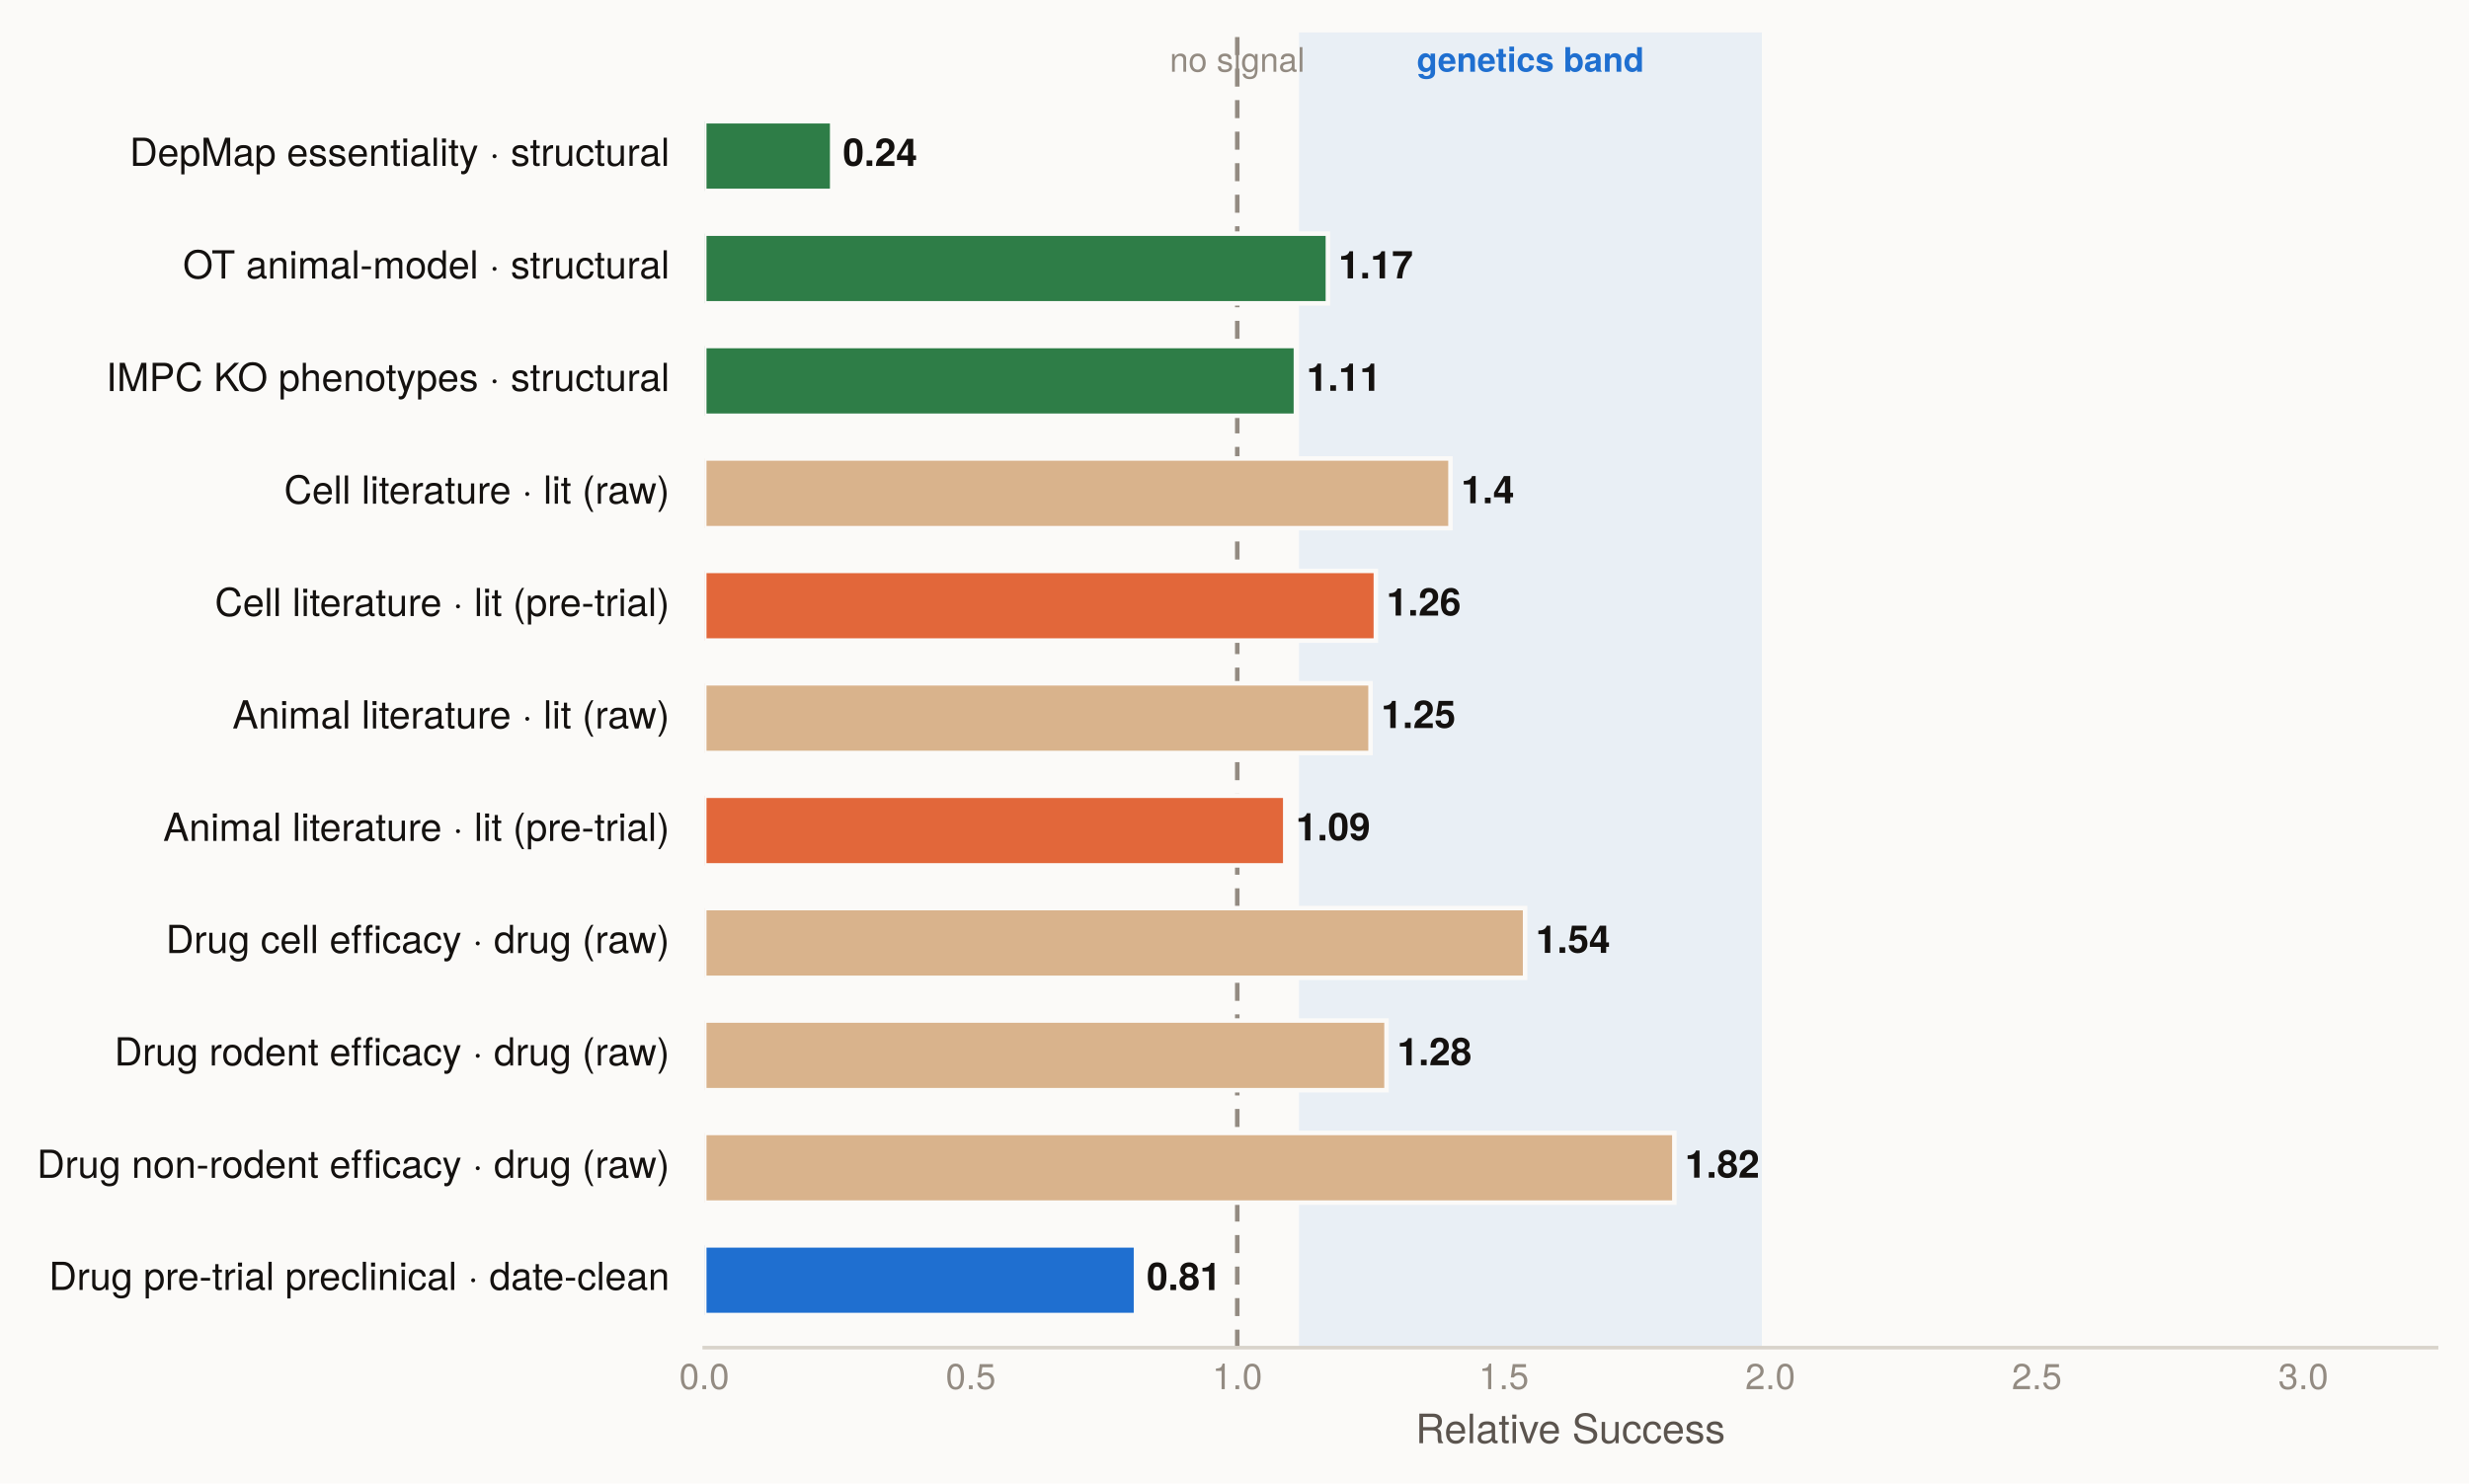
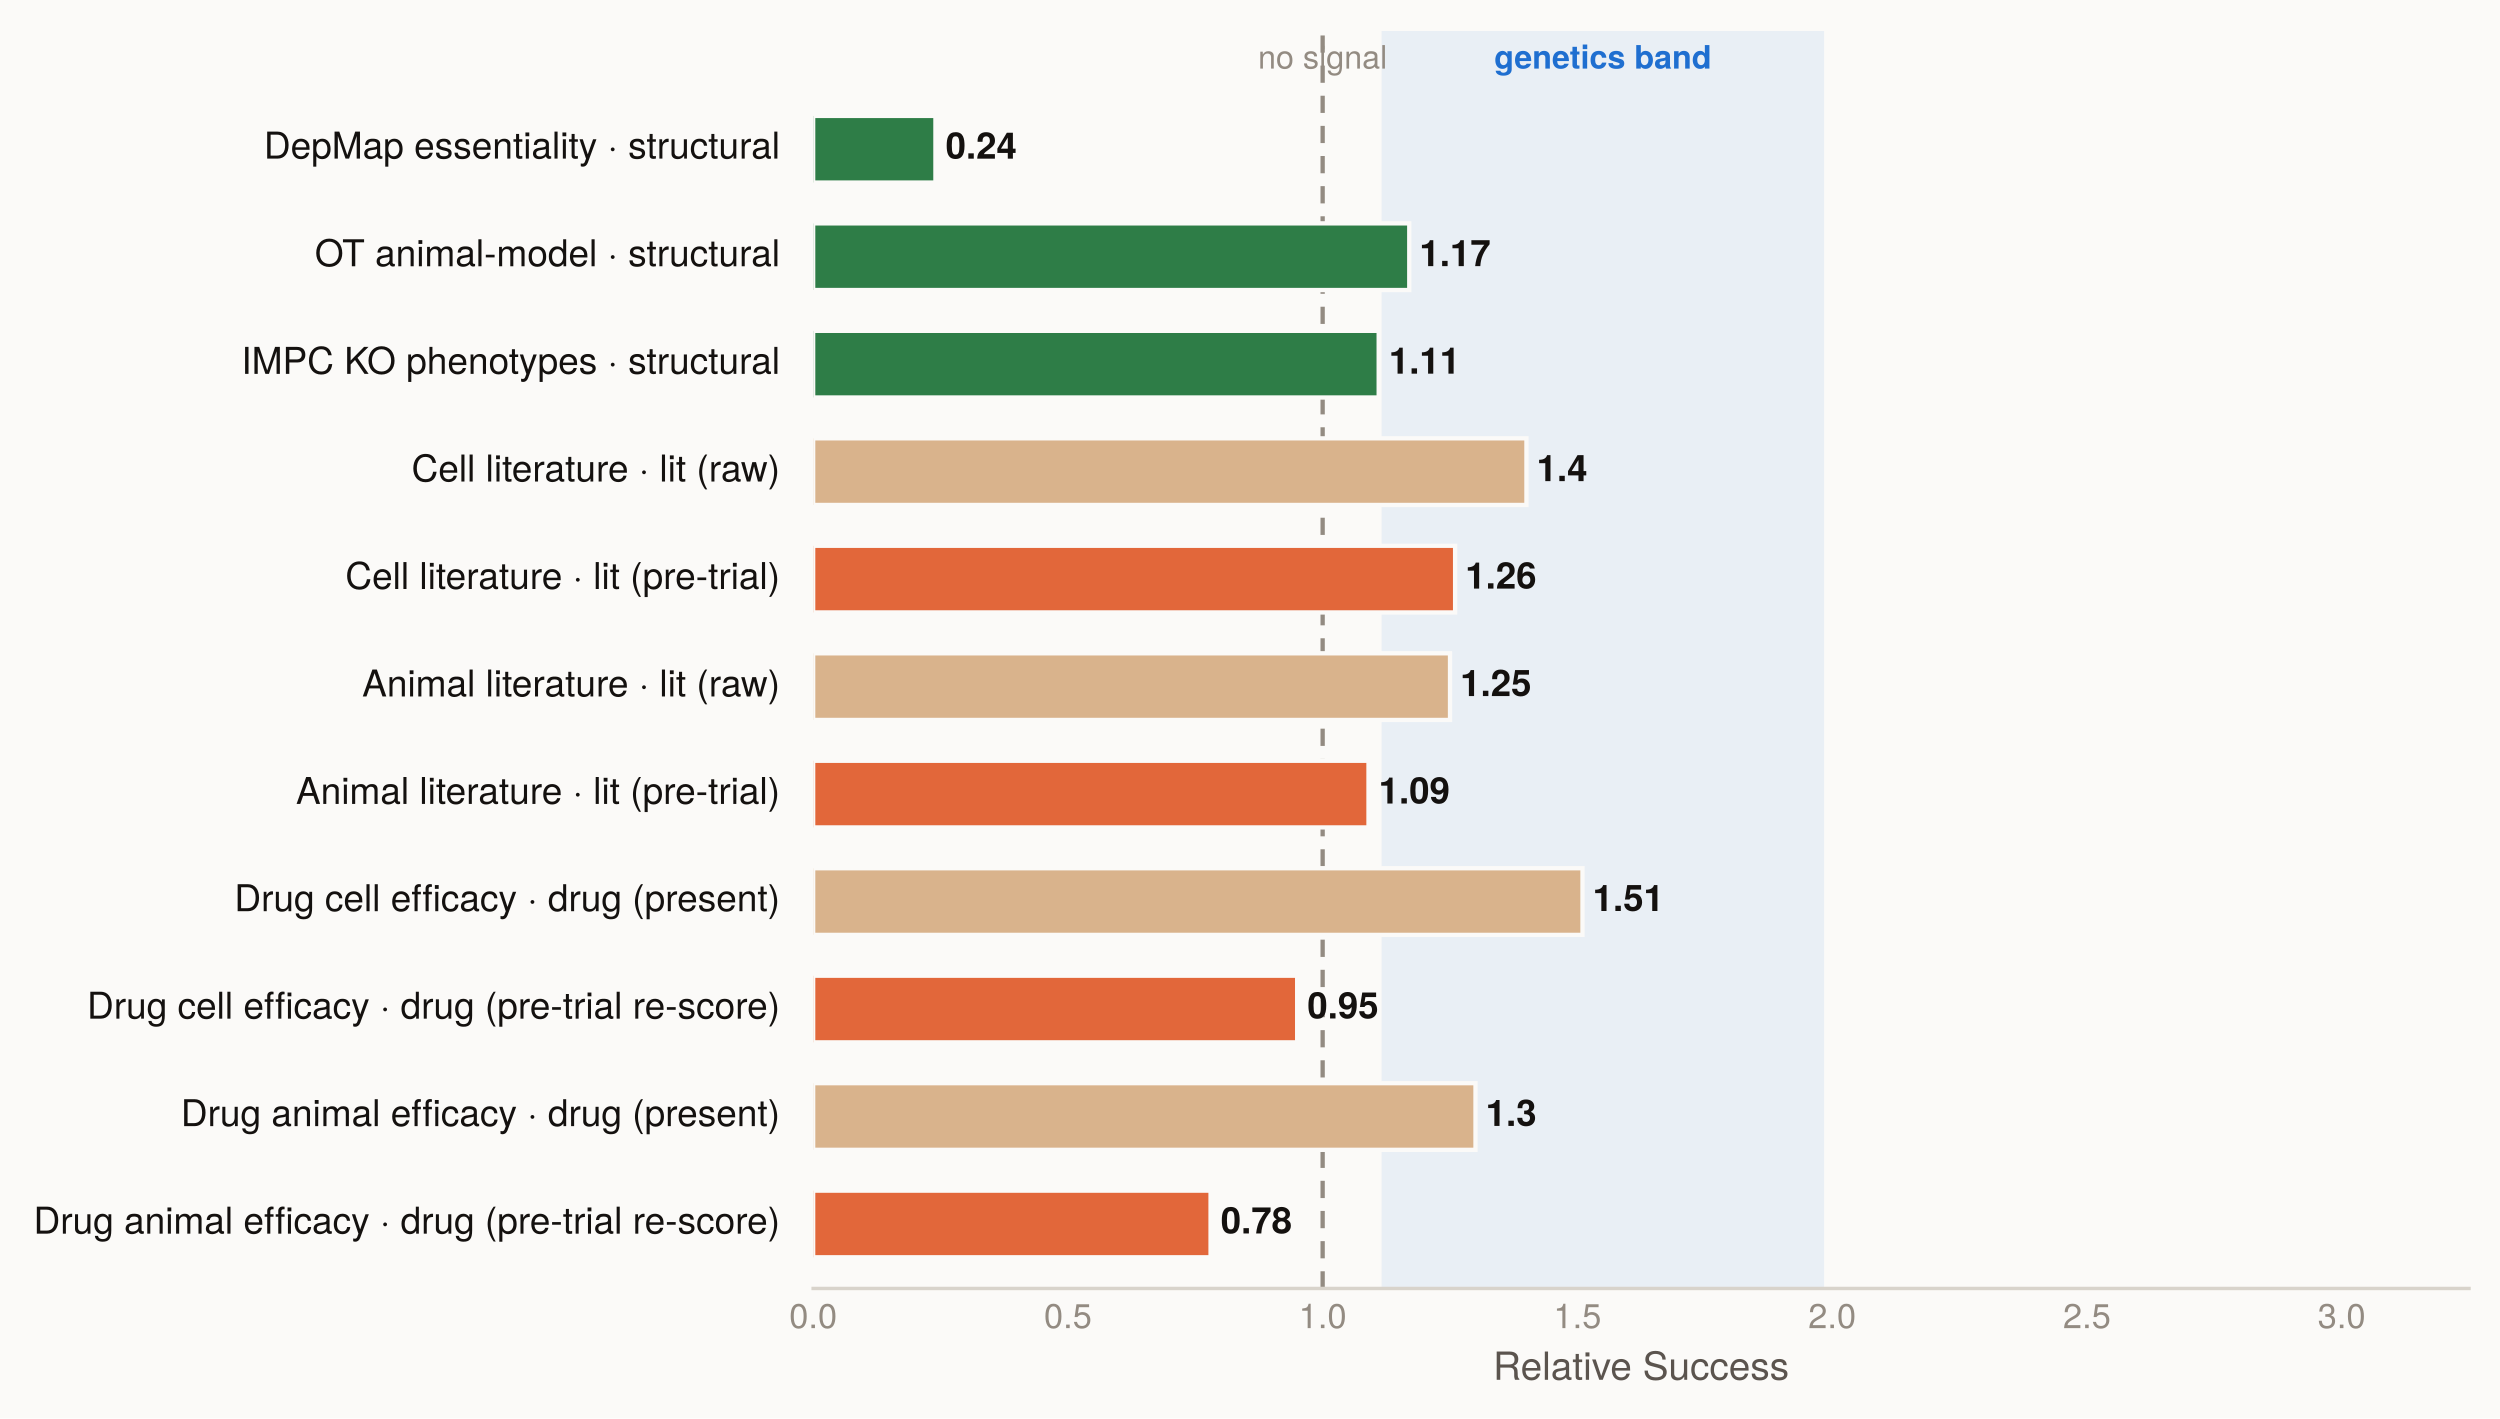
- <svg xmlns="http://www.w3.org/2000/svg" width="548.086pt" height="329.421pt" viewBox="0 0 548.086 329.421" version="1.1">
+ <svg xmlns="http://www.w3.org/2000/svg" width="580.597pt" height="329.421pt" viewBox="0 0 580.597 329.421" version="1.1">
  <defs>
    <style type="text/css">*{stroke-linejoin: round; stroke-linecap: butt}</style>
  </defs>
  <g id="figure_1">
    <g id="patch_1">
-       <path d="M 0 329.421  L 548.086 329.421  L 548.086 0  L 0 0  z " style="fill: #fbfaf8" />
+       <path d="M -0 329.421  L 580.597 329.421  L 580.597 0  L -0 0  z " style="fill: #fbfaf8" />
    </g>
    <g id="axes_1">
      <g id="patch_2">
-         <path d="M 156.334 299.232  L 540.886 299.232  L 540.886 7.2  L 156.334 7.2  z " style="fill: #fbfaf8" />
+         <path d="M 188.845 299.232  L 573.397 299.232  L 573.397 7.2  L 188.845 7.2  z " style="fill: #fbfaf8" />
      </g>
      <g id="patch_3">
-         <path d="M 288.857 299.232  L 390.615 299.232  L 390.615 7.2  L 288.857 7.2  z " clip-path="url(#pdfc715c493)" style="fill: #1f6fd0; opacity: 0.08; stroke: #1f6fd0; stroke-linejoin: miter" />
+         <path d="M 321.367 299.232  L 423.126 299.232  L 423.126 7.2  L 321.367 7.2  z " clip-path="url(#pcc11170f4a)" style="fill: #1f6fd0; opacity: 0.08; stroke: #1f6fd0; stroke-linejoin: miter" />
      </g>
      <g id="line2d_1">
-         <path d="M 274.658 299.232  L 274.658 7.2  " clip-path="url(#pdfc715c493)" style="fill: none; stroke-dasharray: 4,3; stroke-dashoffset: 0; stroke: #938b82" />
+         <path d="M 307.169 299.232  L 307.169 7.2  " clip-path="url(#pcc11170f4a)" style="fill: none; stroke-dasharray: 4,3; stroke-dashoffset: 0; stroke: #938b82" />
      </g>
      <g id="matplotlib.axis_1">
        <g id="xtick_1">
          <g id="line2d_2" />
          <g id="text_1">
-             <text style="font-size: 8px; font-family: 'Helvetica Neue'; text-anchor: middle; fill: #938b82" x="156.334" y="308.445" transform="rotate(-0 156.3342 308.4445)">0.0</text>
+             <text style="font-size: 8px; font-family: 'Helvetica Neue'; text-anchor: middle; fill: #938b82" x="188.845" y="308.445" transform="rotate(-0 188.8449 308.4445)">0.0</text>
          </g>
        </g>
        <g id="xtick_2">
          <g id="line2d_3" />
          <g id="text_2">
-             <text style="font-size: 8px; font-family: 'Helvetica Neue'; text-anchor: middle; fill: #938b82" x="215.496" y="308.445" transform="rotate(-0 215.496 308.4445)">0.5</text>
+             <text style="font-size: 8px; font-family: 'Helvetica Neue'; text-anchor: middle; fill: #938b82" x="248.007" y="308.445" transform="rotate(-0 248.0067 308.4445)">0.5</text>
          </g>
        </g>
        <g id="xtick_3">
          <g id="line2d_4" />
          <g id="text_3">
-             <text style="font-size: 8px; font-family: 'Helvetica Neue'; text-anchor: middle; fill: #938b82" x="274.658" y="308.445" transform="rotate(-0 274.6579 308.4445)">1.0</text>
+             <text style="font-size: 8px; font-family: 'Helvetica Neue'; text-anchor: middle; fill: #938b82" x="307.169" y="308.445" transform="rotate(-0 307.1685 308.4445)">1.0</text>
          </g>
        </g>
        <g id="xtick_4">
          <g id="line2d_5" />
          <g id="text_4">
-             <text style="font-size: 8px; font-family: 'Helvetica Neue'; text-anchor: middle; fill: #938b82" x="333.82" y="308.445" transform="rotate(-0 333.8197 308.4445)">1.5</text>
+             <text style="font-size: 8px; font-family: 'Helvetica Neue'; text-anchor: middle; fill: #938b82" x="366.33" y="308.445" transform="rotate(-0 366.3304 308.4445)">1.5</text>
          </g>
        </g>
        <g id="xtick_5">
          <g id="line2d_6" />
          <g id="text_5">
-             <text style="font-size: 8px; font-family: 'Helvetica Neue'; text-anchor: middle; fill: #938b82" x="392.982" y="308.445" transform="rotate(-0 392.9816 308.4445)">2.0</text>
+             <text style="font-size: 8px; font-family: 'Helvetica Neue'; text-anchor: middle; fill: #938b82" x="425.492" y="308.445" transform="rotate(-0 425.4922 308.4445)">2.0</text>
          </g>
        </g>
        <g id="xtick_6">
          <g id="line2d_7" />
          <g id="text_6">
-             <text style="font-size: 8px; font-family: 'Helvetica Neue'; text-anchor: middle; fill: #938b82" x="452.143" y="308.445" transform="rotate(-0 452.1434 308.4445)">2.5</text>
+             <text style="font-size: 8px; font-family: 'Helvetica Neue'; text-anchor: middle; fill: #938b82" x="484.654" y="308.445" transform="rotate(-0 484.6541 308.4445)">2.5</text>
          </g>
        </g>
        <g id="xtick_7">
          <g id="line2d_8" />
          <g id="text_7">
-             <text style="font-size: 8px; font-family: 'Helvetica Neue'; text-anchor: middle; fill: #938b82" x="511.305" y="308.445" transform="rotate(-0 511.3052 308.4445)">3.0</text>
+             <text style="font-size: 8px; font-family: 'Helvetica Neue'; text-anchor: middle; fill: #938b82" x="543.816" y="308.445" transform="rotate(-0 543.8159 308.4445)">3.0</text>
          </g>
        </g>
        <g id="text_8">
-           <text style="font-size: 9px; font-family: 'Helvetica Neue'; text-anchor: middle; fill: #5b544e" x="348.61" y="320.447" transform="rotate(-0 348.6102 320.4473)">Relative Success</text>
+           <text style="font-size: 9px; font-family: 'Helvetica Neue'; text-anchor: middle; fill: #5b544e" x="381.121" y="320.447" transform="rotate(-0 381.1209 320.4473)">Relative Success</text>
        </g>
      </g>
      <g id="matplotlib.axis_2" />
      <g id="patch_4">
-         <path d="M 156.334 42.394  L 184.732 42.394  L 184.732 26.918  L 156.334 26.918  z " clip-path="url(#pdfc715c493)" style="fill: #2e7d47; stroke: #fbfaf8; stroke-linejoin: miter" />
+         <path d="M 188.845 42.394  L 217.243 42.394  L 217.243 26.918  L 188.845 26.918  z " clip-path="url(#pcc11170f4a)" style="fill: #2e7d47; stroke: #fbfaf8; stroke-linejoin: miter" />
      </g>
      <g id="patch_5">
-         <path d="M 156.334 67.354  L 294.773 67.354  L 294.773 51.878  L 156.334 51.878  z " clip-path="url(#pdfc715c493)" style="fill: #2e7d47; stroke: #fbfaf8; stroke-linejoin: miter" />
+         <path d="M 188.845 67.354  L 327.284 67.354  L 327.284 51.878  L 188.845 51.878  z " clip-path="url(#pcc11170f4a)" style="fill: #2e7d47; stroke: #fbfaf8; stroke-linejoin: miter" />
      </g>
      <g id="patch_6">
-         <path d="M 156.334 92.314  L 287.673 92.314  L 287.673 76.838  L 156.334 76.838  z " clip-path="url(#pdfc715c493)" style="fill: #2e7d47; stroke: #fbfaf8; stroke-linejoin: miter" />
+         <path d="M 188.845 92.314  L 320.184 92.314  L 320.184 76.838  L 188.845 76.838  z " clip-path="url(#pcc11170f4a)" style="fill: #2e7d47; stroke: #fbfaf8; stroke-linejoin: miter" />
      </g>
      <g id="patch_7">
-         <path d="M 156.334 117.274  L 321.987 117.274  L 321.987 101.798  L 156.334 101.798  z " clip-path="url(#pdfc715c493)" style="fill: #d9b38c; stroke: #fbfaf8; stroke-linejoin: miter" />
+         <path d="M 188.845 117.274  L 354.498 117.274  L 354.498 101.798  L 188.845 101.798  z " clip-path="url(#pcc11170f4a)" style="fill: #d9b38c; stroke: #fbfaf8; stroke-linejoin: miter" />
      </g>
      <g id="patch_8">
-         <path d="M 156.334 142.234  L 305.422 142.234  L 305.422 126.758  L 156.334 126.758  z " clip-path="url(#pdfc715c493)" style="fill: #e2673a; stroke: #fbfaf8; stroke-linejoin: miter" />
+         <path d="M 188.845 142.234  L 337.933 142.234  L 337.933 126.758  L 188.845 126.758  z " clip-path="url(#pcc11170f4a)" style="fill: #e2673a; stroke: #fbfaf8; stroke-linejoin: miter" />
      </g>
      <g id="patch_9">
-         <path d="M 156.334 167.194  L 304.239 167.194  L 304.239 151.718  L 156.334 151.718  z " clip-path="url(#pdfc715c493)" style="fill: #d9b38c; stroke: #fbfaf8; stroke-linejoin: miter" />
+         <path d="M 188.845 167.194  L 336.749 167.194  L 336.749 151.718  L 188.845 151.718  z " clip-path="url(#pcc11170f4a)" style="fill: #d9b38c; stroke: #fbfaf8; stroke-linejoin: miter" />
      </g>
      <g id="patch_10">
-         <path d="M 156.334 192.154  L 285.307 192.154  L 285.307 176.678  L 156.334 176.678  z " clip-path="url(#pdfc715c493)" style="fill: #e2673a; stroke: #fbfaf8; stroke-linejoin: miter" />
+         <path d="M 188.845 192.154  L 317.818 192.154  L 317.818 176.678  L 188.845 176.678  z " clip-path="url(#pcc11170f4a)" style="fill: #e2673a; stroke: #fbfaf8; stroke-linejoin: miter" />
      </g>
      <g id="patch_11">
-         <path d="M 156.334 217.114  L 338.553 217.114  L 338.553 201.638  L 156.334 201.638  z " clip-path="url(#pdfc715c493)" style="fill: #d9b38c; stroke: #fbfaf8; stroke-linejoin: miter" />
+         <path d="M 188.845 217.114  L 367.514 217.114  L 367.514 201.638  L 188.845 201.638  z " clip-path="url(#pcc11170f4a)" style="fill: #d9b38c; stroke: #fbfaf8; stroke-linejoin: miter" />
      </g>
      <g id="patch_12">
-         <path d="M 156.334 242.074  L 307.788 242.074  L 307.788 226.598  L 156.334 226.598  z " clip-path="url(#pdfc715c493)" style="fill: #d9b38c; stroke: #fbfaf8; stroke-linejoin: miter" />
+         <path d="M 188.845 242.074  L 301.252 242.074  L 301.252 226.598  L 188.845 226.598  z " clip-path="url(#pcc11170f4a)" style="fill: #e2673a; stroke: #fbfaf8; stroke-linejoin: miter" />
      </g>
      <g id="patch_13">
-         <path d="M 156.334 267.034  L 371.683 267.034  L 371.683 251.558  L 156.334 251.558  z " clip-path="url(#pdfc715c493)" style="fill: #d9b38c; stroke: #fbfaf8; stroke-linejoin: miter" />
+         <path d="M 188.845 267.034  L 342.666 267.034  L 342.666 251.558  L 188.845 251.558  z " clip-path="url(#pcc11170f4a)" style="fill: #d9b38c; stroke: #fbfaf8; stroke-linejoin: miter" />
      </g>
      <g id="patch_14">
-         <path d="M 156.334 291.994  L 252.176 291.994  L 252.176 276.518  L 156.334 276.518  z " clip-path="url(#pdfc715c493)" style="fill: #1f6fd0; stroke: #fbfaf8; stroke-linejoin: miter" />
+         <path d="M 188.845 291.994  L 281.137 291.994  L 281.137 276.518  L 188.845 276.518  z " clip-path="url(#pcc11170f4a)" style="fill: #e2673a; stroke: #fbfaf8; stroke-linejoin: miter" />
      </g>
      <g id="patch_15">
-         <path d="M 156.334 299.232  L 540.886 299.232  " style="fill: none; stroke: #d8d3cb; stroke-width: 0.8; stroke-linejoin: miter; stroke-linecap: square" />
+         <path d="M 188.845 299.232  L 573.397 299.232  " style="fill: none; stroke: #d8d3cb; stroke-width: 0.8; stroke-linejoin: miter; stroke-linecap: square" />
      </g>
      <g id="text_9">
-         <text style="font-weight: 700; font-size: 8.5px; font-family: 'Helvetica Neue'; text-anchor: start; fill: #14110f" x="187.098" y="36.853" transform="rotate(-0 187.0983 36.85338)">0.24</text>
+         <text style="font-weight: 700; font-size: 8.5px; font-family: 'Helvetica Neue'; text-anchor: start; fill: #14110f" x="219.609" y="36.853" transform="rotate(-0 219.609 36.85338)">0.24</text>
      </g>
      <g id="text_10">
-         <text style="font-size: 8.6px; font-family: 'Helvetica Neue'; text-anchor: end; fill: #14110f" x="148.643" y="36.836" transform="rotate(-0 148.6431 36.83623)">DepMap essentiality · structural</text>
+         <text style="font-size: 8.6px; font-family: 'Helvetica Neue'; text-anchor: end; fill: #14110f" x="181.154" y="36.836" transform="rotate(-0 181.1538 36.83623)">DepMap essentiality · structural</text>
      </g>
      <g id="text_11">
-         <text style="font-weight: 700; font-size: 8.5px; font-family: 'Helvetica Neue'; text-anchor: start; fill: #14110f" x="297.139" y="61.813" transform="rotate(-0 297.1394 61.81338)">1.17</text>
+         <text style="font-weight: 700; font-size: 8.5px; font-family: 'Helvetica Neue'; text-anchor: start; fill: #14110f" x="329.65" y="61.813" transform="rotate(-0 329.65 61.81338)">1.17</text>
      </g>
      <g id="text_12">
-         <text style="font-size: 8.6px; font-family: 'Helvetica Neue'; text-anchor: end; fill: #14110f" x="148.643" y="61.839" transform="rotate(-0 148.6431 61.83923)">OT animal-model · structural</text>
+         <text style="font-size: 8.6px; font-family: 'Helvetica Neue'; text-anchor: end; fill: #14110f" x="181.154" y="61.839" transform="rotate(-0 181.1538 61.83923)">OT animal-model · structural</text>
      </g>
      <g id="text_13">
-         <text style="font-weight: 700; font-size: 8.5px; font-family: 'Helvetica Neue'; text-anchor: start; fill: #14110f" x="290.04" y="86.773" transform="rotate(-0 290.0399 86.77338)">1.11</text>
+         <text style="font-weight: 700; font-size: 8.5px; font-family: 'Helvetica Neue'; text-anchor: start; fill: #14110f" x="322.551" y="86.773" transform="rotate(-0 322.5506 86.77338)">1.11</text>
      </g>
      <g id="text_14">
-         <text style="font-size: 8.6px; font-family: 'Helvetica Neue'; text-anchor: end; fill: #14110f" x="148.643" y="86.829" transform="rotate(-0 148.6431 86.8288)">IMPC KO phenotypes · structural</text>
+         <text style="font-size: 8.6px; font-family: 'Helvetica Neue'; text-anchor: end; fill: #14110f" x="181.154" y="86.829" transform="rotate(-0 181.1538 86.8288)">IMPC KO phenotypes · structural</text>
      </g>
      <g id="text_15">
-         <text style="font-weight: 700; font-size: 8.5px; font-family: 'Helvetica Neue'; text-anchor: start; fill: #14110f" x="324.354" y="111.733" transform="rotate(-0 324.3538 111.7334)">1.4</text>
+         <text style="font-weight: 700; font-size: 8.5px; font-family: 'Helvetica Neue'; text-anchor: start; fill: #14110f" x="356.864" y="111.733" transform="rotate(-0 356.8645 111.7334)">1.4</text>
      </g>
      <g id="text_16">
-         <text style="font-size: 8.6px; font-family: 'Helvetica Neue'; text-anchor: end; fill: #14110f" x="148.643" y="111.832" transform="rotate(-0 148.6431 111.8318)">Cell literature · lit (raw)</text>
+         <text style="font-size: 8.6px; font-family: 'Helvetica Neue'; text-anchor: end; fill: #14110f" x="181.154" y="111.832" transform="rotate(-0 181.1538 111.8318)">Cell literature · lit (raw)</text>
      </g>
      <g id="text_17">
-         <text style="font-weight: 700; font-size: 8.5px; font-family: 'Helvetica Neue'; text-anchor: start; fill: #14110f" x="307.788" y="136.693" transform="rotate(-0 307.7885 136.6934)">1.26</text>
+         <text style="font-weight: 700; font-size: 8.5px; font-family: 'Helvetica Neue'; text-anchor: start; fill: #14110f" x="340.299" y="136.693" transform="rotate(-0 340.2992 136.6934)">1.26</text>
      </g>
      <g id="text_18">
-         <text style="font-size: 8.6px; font-family: 'Helvetica Neue'; text-anchor: end; fill: #14110f" x="148.643" y="136.792" transform="rotate(-0 148.6431 136.7918)">Cell literature · lit (pre-trial)</text>
+         <text style="font-size: 8.6px; font-family: 'Helvetica Neue'; text-anchor: end; fill: #14110f" x="181.154" y="136.792" transform="rotate(-0 181.1538 136.7918)">Cell literature · lit (pre-trial)</text>
      </g>
      <g id="text_19">
-         <text style="font-weight: 700; font-size: 8.5px; font-family: 'Helvetica Neue'; text-anchor: start; fill: #14110f" x="306.605" y="161.653" transform="rotate(-0 306.6053 161.6534)">1.25</text>
+         <text style="font-weight: 700; font-size: 8.5px; font-family: 'Helvetica Neue'; text-anchor: start; fill: #14110f" x="339.116" y="161.653" transform="rotate(-0 339.1159 161.6534)">1.25</text>
      </g>
      <g id="text_20">
-         <text style="font-size: 8.6px; font-family: 'Helvetica Neue'; text-anchor: end; fill: #14110f" x="148.643" y="161.752" transform="rotate(-0 148.6431 161.7518)">Animal literature · lit (raw)</text>
+         <text style="font-size: 8.6px; font-family: 'Helvetica Neue'; text-anchor: end; fill: #14110f" x="181.154" y="161.752" transform="rotate(-0 181.1538 161.7518)">Animal literature · lit (raw)</text>
      </g>
      <g id="text_21">
-         <text style="font-weight: 700; font-size: 8.5px; font-family: 'Helvetica Neue'; text-anchor: start; fill: #14110f" x="287.673" y="186.613" transform="rotate(-0 287.6735 186.6134)">1.09</text>
+         <text style="font-weight: 700; font-size: 8.5px; font-family: 'Helvetica Neue'; text-anchor: start; fill: #14110f" x="320.184" y="186.613" transform="rotate(-0 320.1842 186.6134)">1.09</text>
      </g>
      <g id="text_22">
-         <text style="font-size: 8.6px; font-family: 'Helvetica Neue'; text-anchor: end; fill: #14110f" x="148.643" y="186.712" transform="rotate(-0 148.6431 186.7118)">Animal literature · lit (pre-trial)</text>
+         <text style="font-size: 8.6px; font-family: 'Helvetica Neue'; text-anchor: end; fill: #14110f" x="181.154" y="186.712" transform="rotate(-0 181.1538 186.7118)">Animal literature · lit (pre-trial)</text>
      </g>
      <g id="text_23">
-         <text style="font-weight: 700; font-size: 8.5px; font-family: 'Helvetica Neue'; text-anchor: start; fill: #14110f" x="340.919" y="211.573" transform="rotate(-0 340.9191 211.5734)">1.54</text>
+         <text style="font-weight: 700; font-size: 8.5px; font-family: 'Helvetica Neue'; text-anchor: start; fill: #14110f" x="369.88" y="211.573" transform="rotate(-0 369.8801 211.5734)">1.51</text>
      </g>
      <g id="text_24">
-         <text style="font-size: 8.6px; font-family: 'Helvetica Neue'; text-anchor: end; fill: #14110f" x="148.643" y="211.62" transform="rotate(-0 148.6431 211.6201)">Drug cell efficacy · drug (raw)</text>
+         <text style="font-size: 8.6px; font-family: 'Helvetica Neue'; text-anchor: end; fill: #14110f" x="181.154" y="211.62" transform="rotate(-0 181.1538 211.6201)">Drug cell efficacy · drug (present)</text>
      </g>
      <g id="text_25">
-         <text style="font-weight: 700; font-size: 8.5px; font-family: 'Helvetica Neue'; text-anchor: start; fill: #14110f" x="310.155" y="236.533" transform="rotate(-0 310.155 236.5334)">1.28</text>
+         <text style="font-weight: 700; font-size: 8.5px; font-family: 'Helvetica Neue'; text-anchor: start; fill: #14110f" x="303.619" y="236.533" transform="rotate(-0 303.6188 236.5334)">0.95</text>
      </g>
      <g id="text_26">
-         <text style="font-size: 8.6px; font-family: 'Helvetica Neue'; text-anchor: end; fill: #14110f" x="148.643" y="236.58" transform="rotate(-0 148.6431 236.5801)">Drug rodent efficacy · drug (raw)</text>
+         <text style="font-size: 8.6px; font-family: 'Helvetica Neue'; text-anchor: end; fill: #14110f" x="181.154" y="236.58" transform="rotate(-0 181.1538 236.5801)">Drug cell efficacy · drug (pre-trial re-score)</text>
      </g>
      <g id="text_27">
-         <text style="font-weight: 700; font-size: 8.5px; font-family: 'Helvetica Neue'; text-anchor: start; fill: #14110f" x="374.05" y="261.493" transform="rotate(-0 374.0498 261.4934)">1.82</text>
+         <text style="font-weight: 700; font-size: 8.5px; font-family: 'Helvetica Neue'; text-anchor: start; fill: #14110f" x="345.032" y="261.493" transform="rotate(-0 345.0321 261.4934)">1.3</text>
      </g>
      <g id="text_28">
-         <text style="font-size: 8.6px; font-family: 'Helvetica Neue'; text-anchor: end; fill: #14110f" x="148.643" y="261.54" transform="rotate(-0 148.6431 261.5401)">Drug non-rodent efficacy · drug (raw)</text>
+         <text style="font-size: 8.6px; font-family: 'Helvetica Neue'; text-anchor: end; fill: #14110f" x="181.154" y="261.54" transform="rotate(-0 181.1538 261.5401)">Drug animal efficacy · drug (present)</text>
      </g>
      <g id="text_29">
-         <text style="font-weight: 700; font-size: 8.5px; font-family: 'Helvetica Neue'; text-anchor: start; fill: #14110f" x="254.543" y="286.453" transform="rotate(-0 254.5428 286.4534)">0.81</text>
+         <text style="font-weight: 700; font-size: 8.5px; font-family: 'Helvetica Neue'; text-anchor: start; fill: #14110f" x="283.504" y="286.453" transform="rotate(-0 283.5038 286.4534)">0.78</text>
      </g>
      <g id="text_30">
-         <text style="font-size: 8.6px; font-family: 'Helvetica Neue'; text-anchor: end; fill: #14110f" x="148.643" y="286.428" transform="rotate(-0 148.6431 286.4275)">Drug pre-trial preclinical · date-clean</text>
+         <text style="font-size: 8.6px; font-family: 'Helvetica Neue'; text-anchor: end; fill: #14110f" x="181.154" y="286.5" transform="rotate(-0 181.1538 286.5001)">Drug animal efficacy · drug (pre-trial re-score)</text>
      </g>
      <g id="text_31">
-         <text style="font-size: 7.5px; font-family: 'Helvetica Neue'; text-anchor: middle; fill: #938b82" x="274.658" y="15.936" transform="rotate(-0 274.6579 15.936)">no signal</text>
+         <text style="font-size: 7.5px; font-family: 'Helvetica Neue'; text-anchor: middle; fill: #938b82" x="307.169" y="15.936" transform="rotate(-0 307.1685 15.936)">no signal</text>
      </g>
      <g id="text_32">
-         <text style="font-weight: 700; font-size: 7.5px; font-family: 'Helvetica Neue'; text-anchor: middle; fill: #1f6fd0" x="339.736" y="15.936" transform="rotate(-0 339.7359 15.936)">genetics band</text>
+         <text style="font-weight: 700; font-size: 7.5px; font-family: 'Helvetica Neue'; text-anchor: middle; fill: #1f6fd0" x="372.247" y="15.936" transform="rotate(-0 372.2466 15.936)">genetics band</text>
      </g>
    </g>
  </g>
  <defs>
-     <clipPath id="pdfc715c493">
-       <rect x="156.334" y="7.2" width="384.552" height="292.032" />
+     <clipPath id="pcc11170f4a">
+       <rect x="188.845" y="7.2" width="384.552" height="292.032" />
    </clipPath>
  </defs>
</svg>
